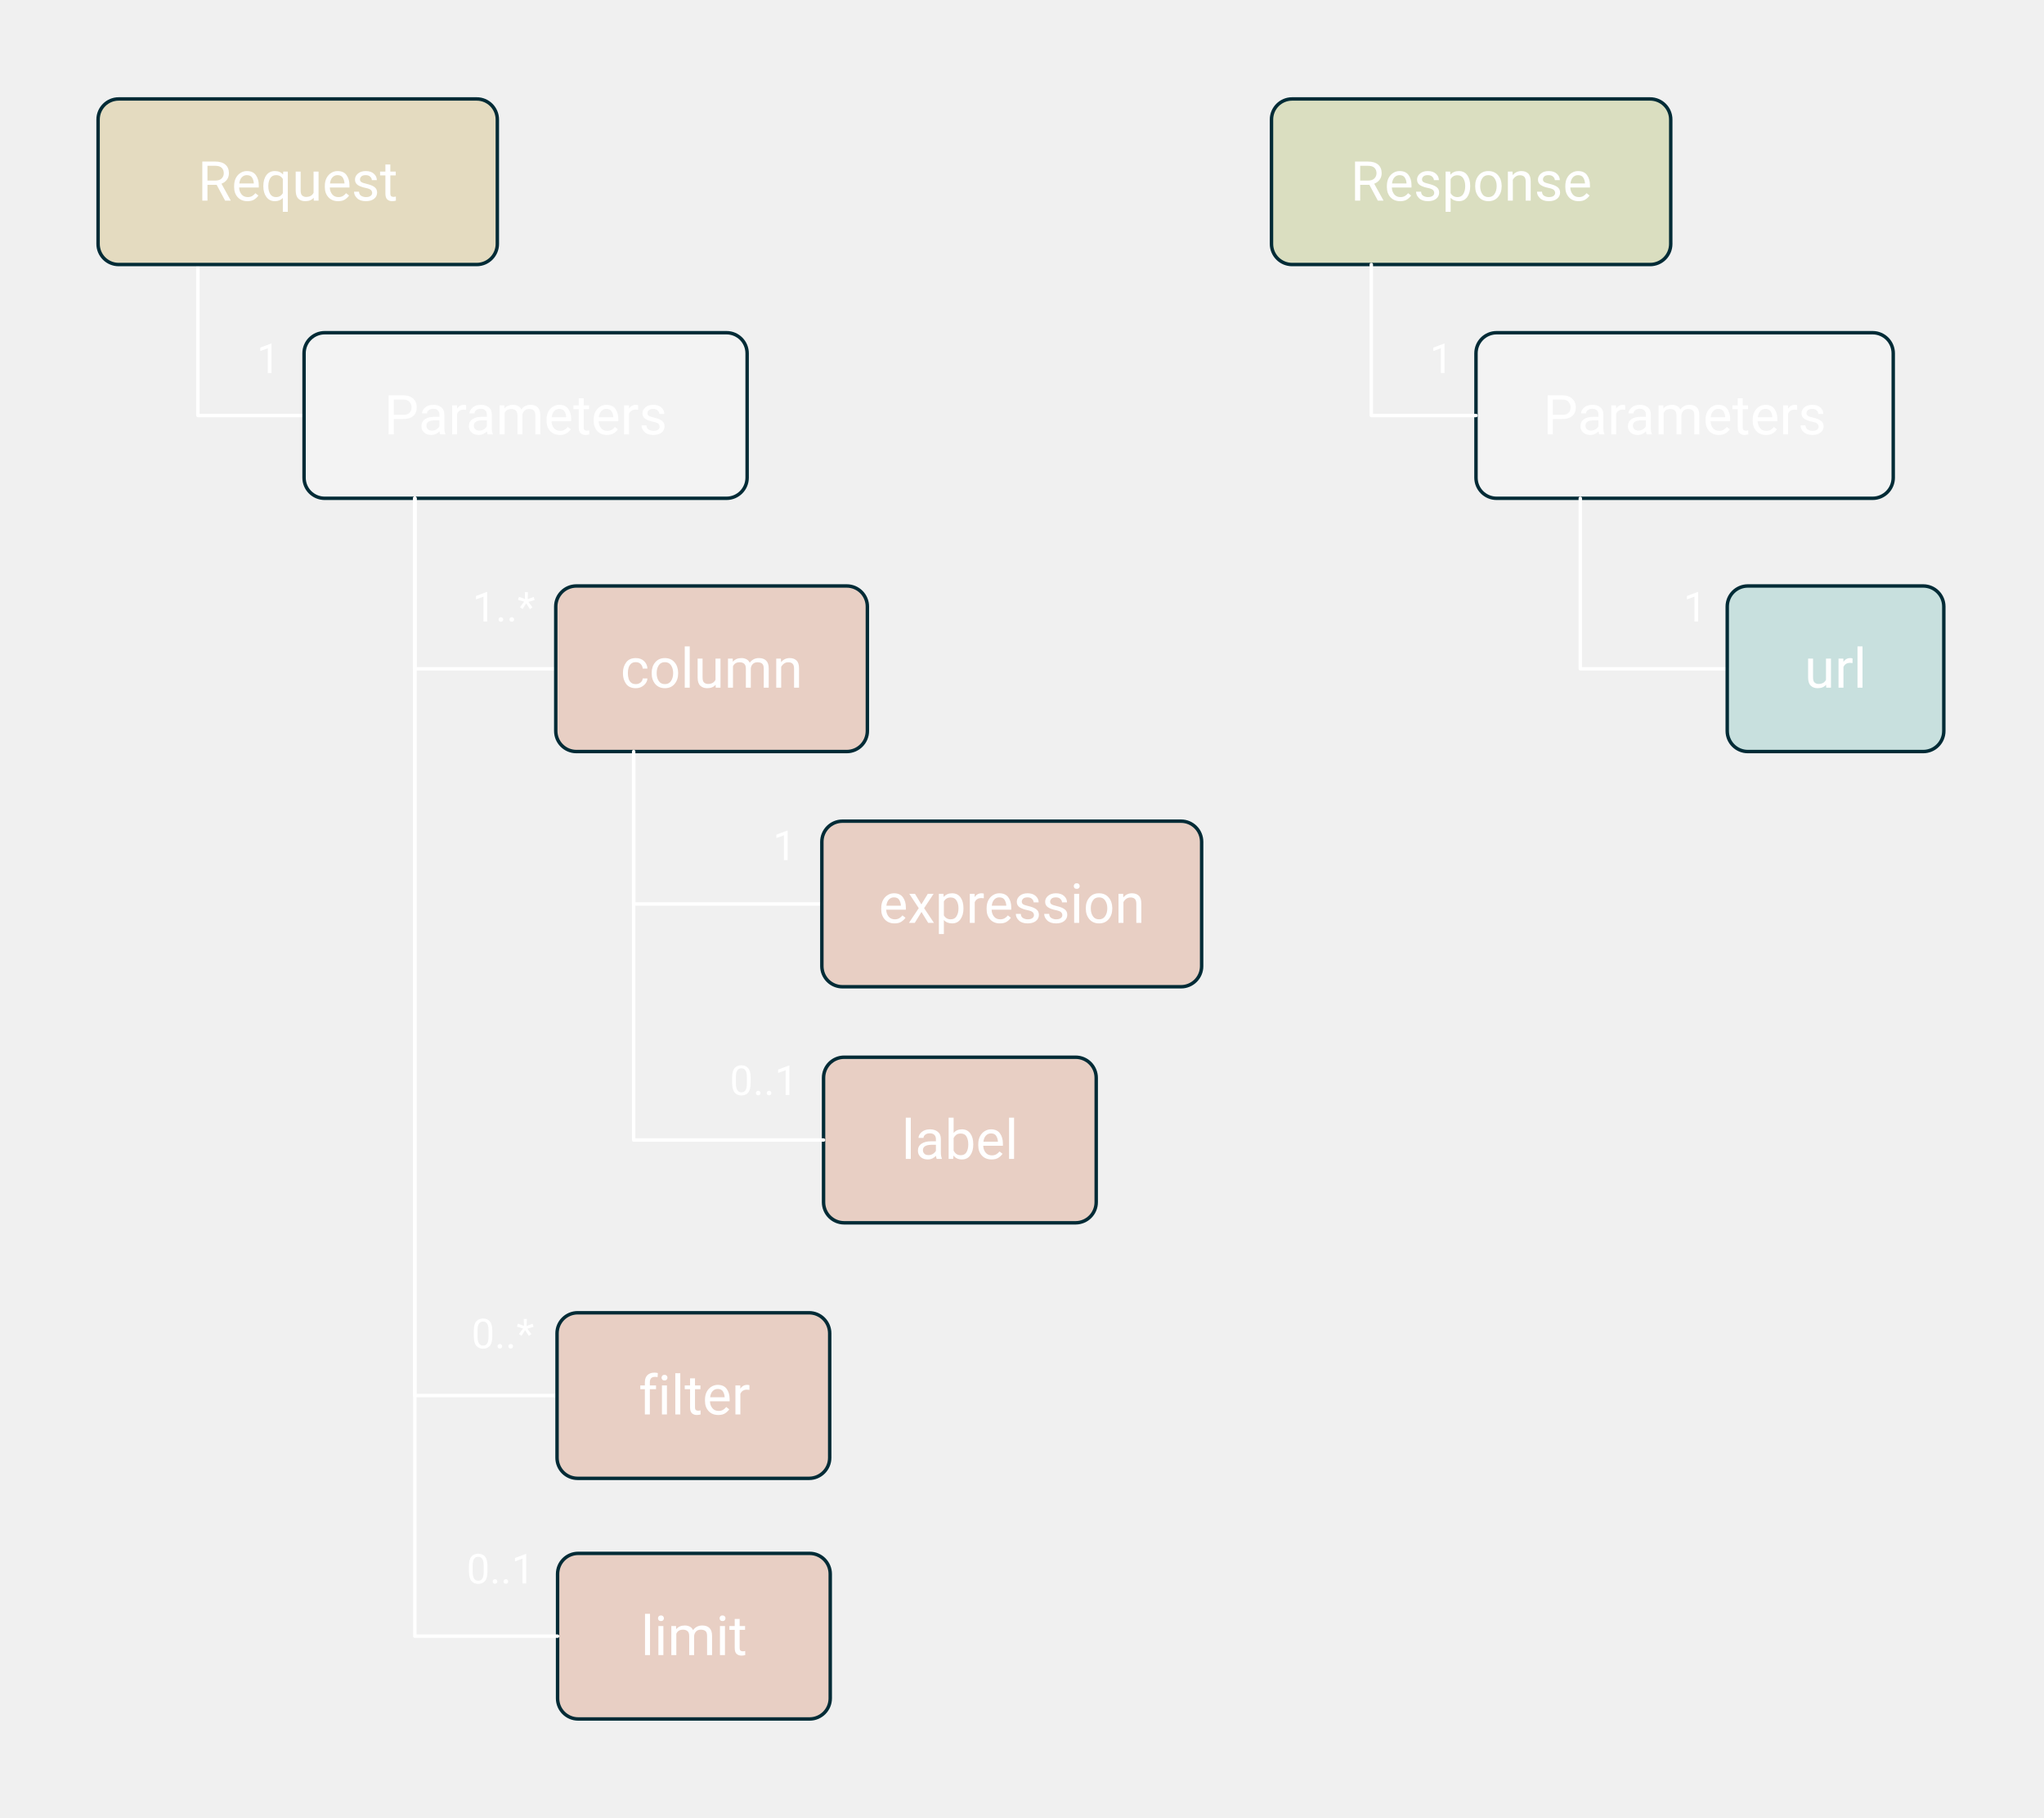
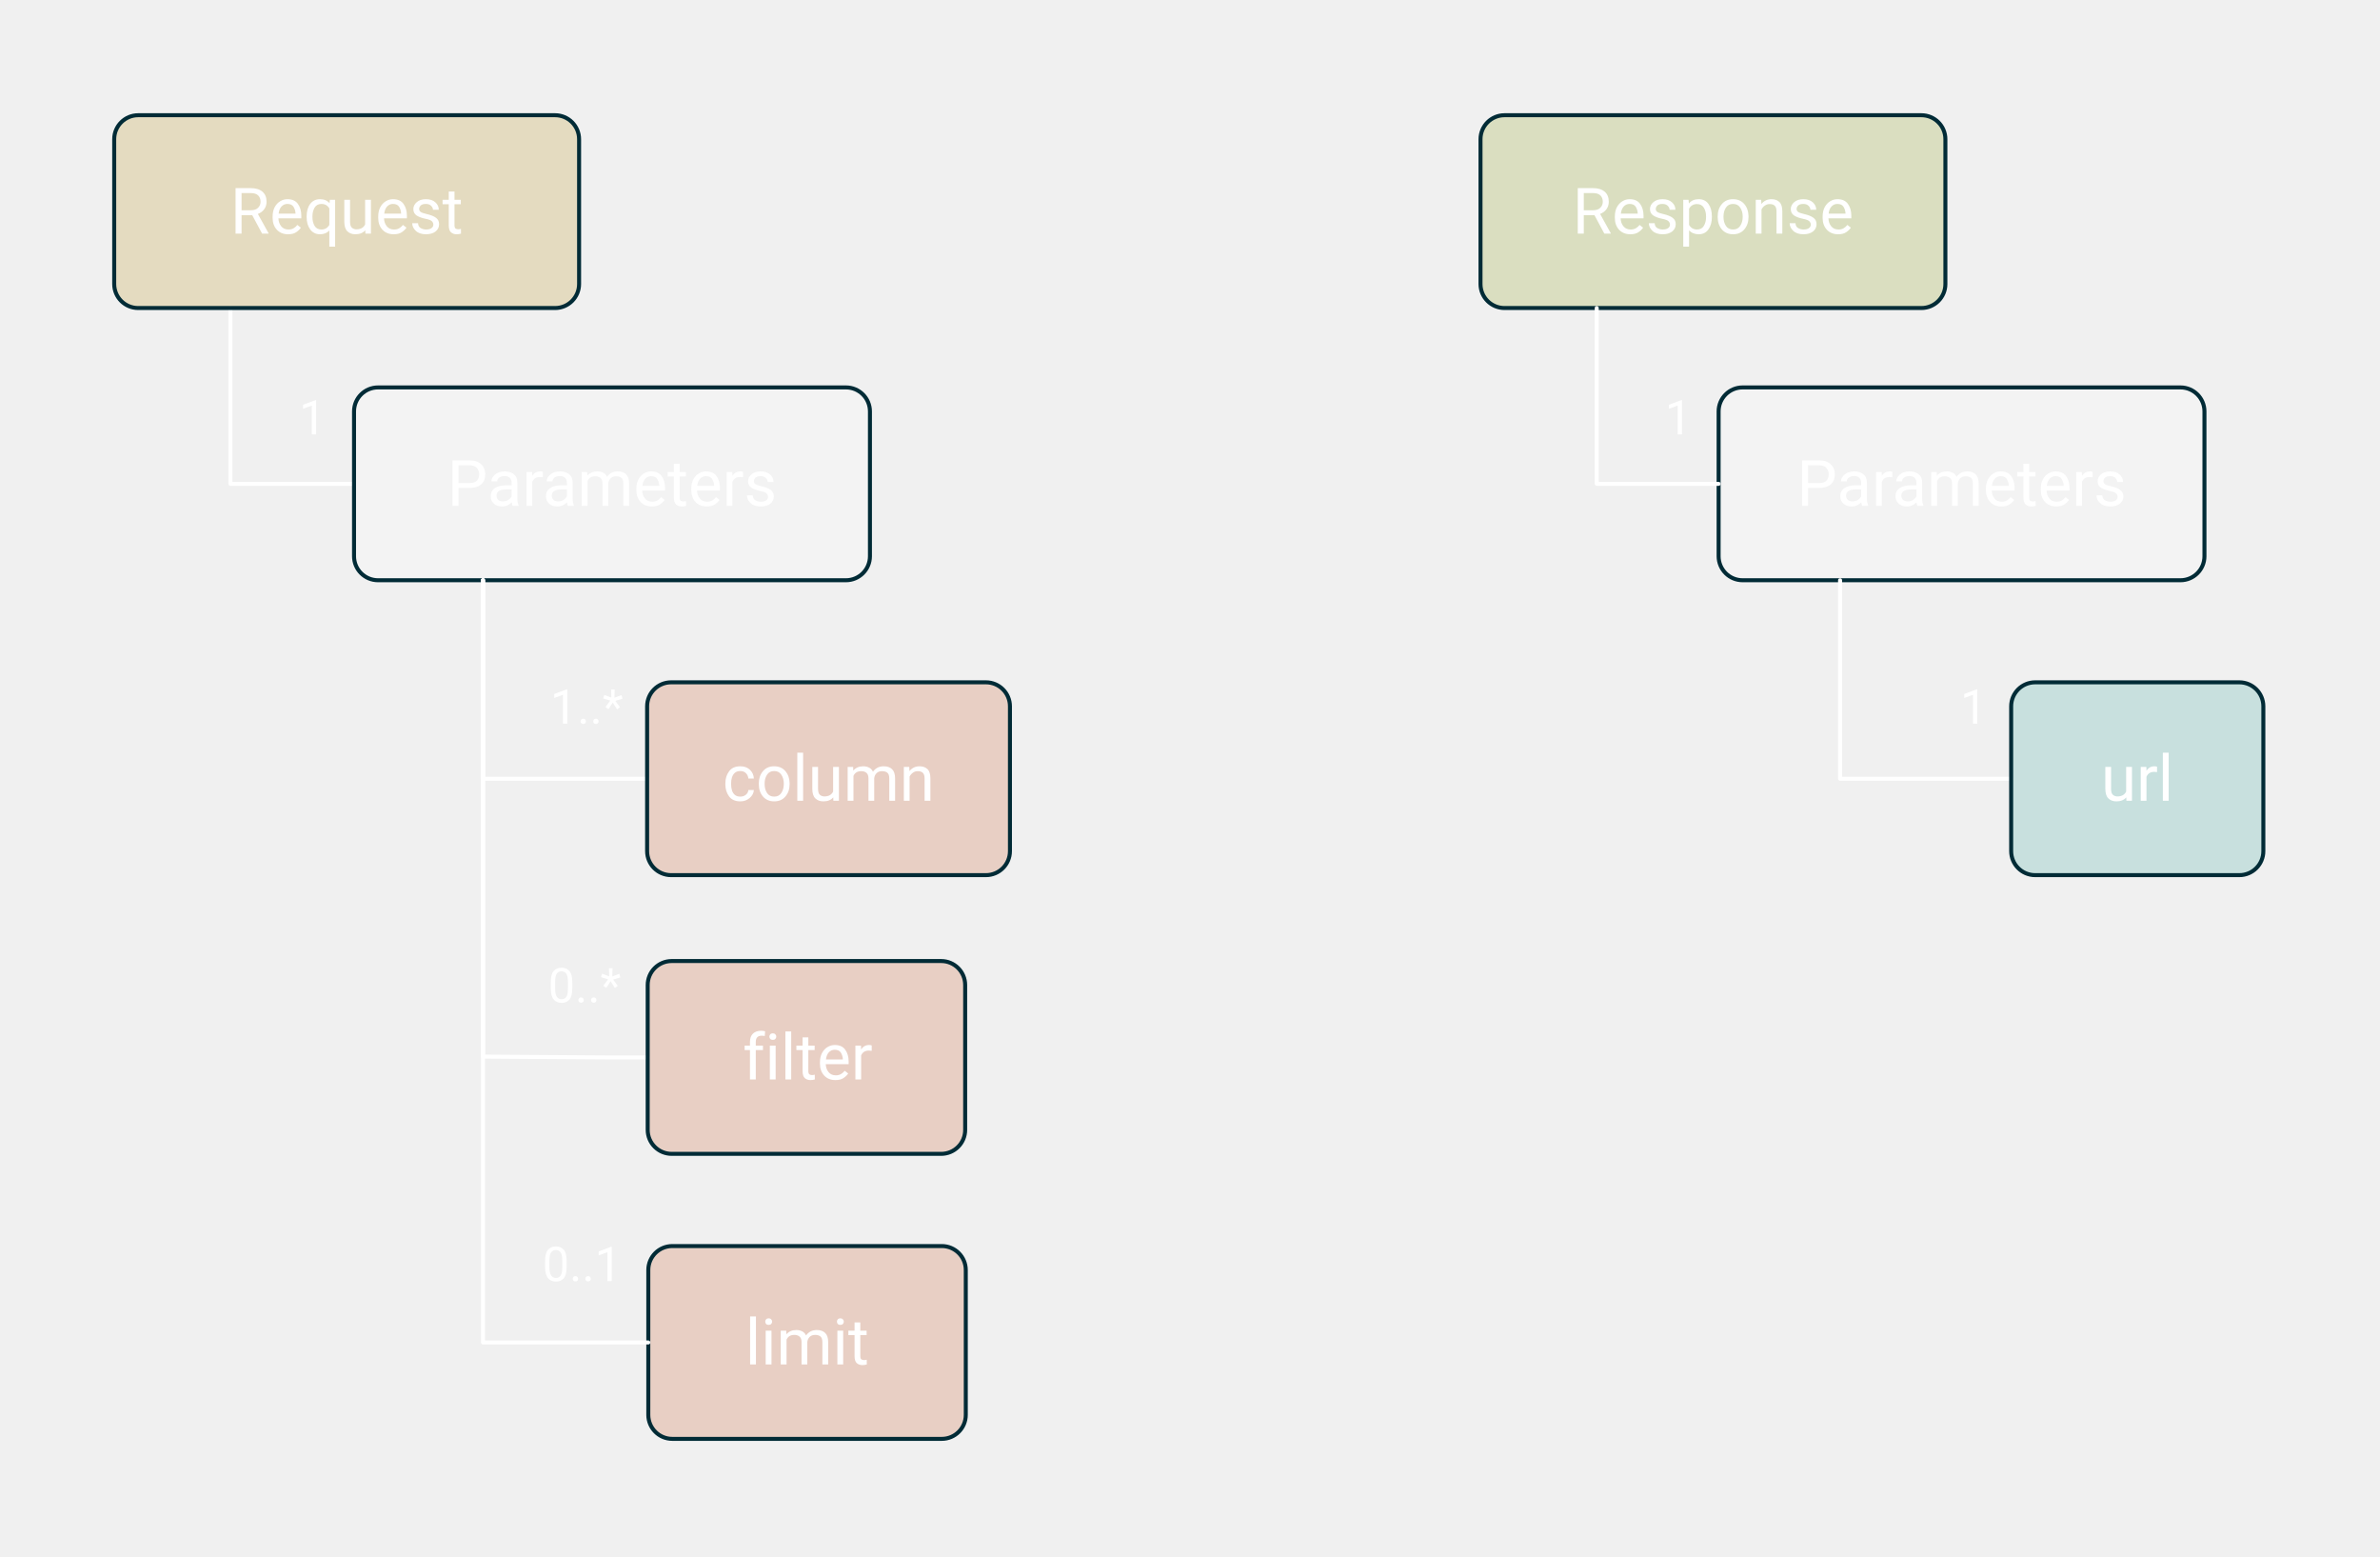
- <svg xmlns="http://www.w3.org/2000/svg" version="1.1" viewBox="802 1689 595 529" width="595" height="529">
+ <svg xmlns="http://www.w3.org/2000/svg" version="1.1" viewBox="802 1689 595 389" width="595" height="389">
  <defs />
-   <g id="Canvas_extract_Operation_(no_text)_(dark)" fill-opacity="1" stroke="none" stroke-opacity="1" stroke-dasharray="none" fill="none">
+   <g id="Canvas_extract_Operation_(no_text)_(dark)" stroke-opacity="1" stroke-dasharray="none" fill-opacity="1" fill="none" stroke="none">
    <g id="Canvas_extract_Operation_(no_text)_(dark)_Layer_1">
      <g id="Line_21">
        <path d="M 859.606 1765.984 L 859.606 1809.921 L 890.509 1809.921" stroke="white" stroke-linecap="round" stroke-linejoin="round" stroke-width="1" />
      </g>
      <g id="Graphic_2">
        <path d="M 836.551 1717.795 L 940.772 1717.795 C 944.085 1717.795 946.772 1720.482 946.772 1723.795 L 946.772 1759.984 C 946.772 1763.298 944.085 1765.984 940.772 1765.984 L 836.551 1765.984 C 833.237 1765.984 830.551 1763.298 830.551 1759.984 L 830.551 1723.795 C 830.551 1720.482 833.237 1717.795 836.551 1717.795 Z" fill="#b58900" fill-opacity=".2" />
        <path d="M 836.551 1717.795 L 940.772 1717.795 C 944.085 1717.795 946.772 1720.482 946.772 1723.795 L 946.772 1759.984 C 946.772 1763.298 944.085 1765.984 940.772 1765.984 L 836.551 1765.984 C 833.237 1765.984 830.551 1763.298 830.551 1759.984 L 830.551 1723.795 C 830.551 1720.482 833.237 1717.795 836.551 1717.795 Z" stroke="#012b36" stroke-linecap="round" stroke-linejoin="round" stroke-width="1" />
        <text transform="translate(835.5512 1732.39)" fill="white">
          <tspan font-family="Roboto, sans-serif" font-size="16" fill="white" x="24.013" y="15">Request
          </tspan>
        </text>
      </g>
      <g id="Graphic_20">
        <path d="M 896.509 1785.827 L 1013.486 1785.827 C 1016.799 1785.827 1019.486 1788.513 1019.486 1791.827 L 1019.486 1828.016 C 1019.486 1831.33 1016.799 1834.016 1013.486 1834.016 L 896.509 1834.016 C 893.196 1834.016 890.509 1831.33 890.509 1828.016 L 890.509 1791.827 C 890.509 1788.513 893.196 1785.827 896.509 1785.827 Z" fill="white" fill-opacity=".2" />
        <path d="M 896.509 1785.827 L 1013.486 1785.827 C 1016.799 1785.827 1019.486 1788.513 1019.486 1791.827 L 1019.486 1828.016 C 1019.486 1831.33 1016.799 1834.016 1013.486 1834.016 L 896.509 1834.016 C 893.196 1834.016 890.509 1831.33 890.509 1828.016 L 890.509 1791.827 C 890.509 1788.513 893.196 1785.827 896.509 1785.827 Z" stroke="#012b36" stroke-linecap="round" stroke-linejoin="round" stroke-width="1" />
        <text transform="translate(895.5092 1800.421)" fill="white">
          <tspan font-family="Roboto, sans-serif" font-size="16" fill="white" x="18.297" y="15">Parameters
          </tspan>
        </text>
      </g>
      <g id="Graphic_32">
        <path d="M 1178.126 1717.795 L 1282.347 1717.795 C 1285.66 1717.795 1288.347 1720.482 1288.347 1723.795 L 1288.347 1759.984 C 1288.347 1763.298 1285.66 1765.984 1282.347 1765.984 L 1178.126 1765.984 C 1174.812 1765.984 1172.126 1763.298 1172.126 1759.984 L 1172.126 1723.795 C 1172.126 1720.482 1174.812 1717.795 1178.126 1717.795 Z" fill="#859901" fill-opacity=".2" />
        <path d="M 1178.126 1717.795 L 1282.347 1717.795 C 1285.66 1717.795 1288.347 1720.482 1288.347 1723.795 L 1288.347 1759.984 C 1288.347 1763.298 1285.66 1765.984 1282.347 1765.984 L 1178.126 1765.984 C 1174.812 1765.984 1172.126 1763.298 1172.126 1759.984 L 1172.126 1723.795 C 1172.126 1720.482 1174.812 1717.795 1178.126 1717.795 Z" stroke="#012b36" stroke-linecap="round" stroke-linejoin="round" stroke-width="1" />
        <text transform="translate(1177.126 1732.39)" fill="white">
          <tspan font-family="Roboto, sans-serif" font-size="16" fill="white" x="17.993" y="15">Response
          </tspan>
        </text>
      </g>
      <g id="Graphic_33">
        <path d="M 1237.654 1785.827 L 1347.113 1785.827 C 1350.427 1785.827 1353.113 1788.513 1353.113 1791.827 L 1353.113 1828.016 C 1353.113 1831.33 1350.427 1834.016 1347.113 1834.016 L 1237.654 1834.016 C 1234.34 1834.016 1231.654 1831.33 1231.654 1828.016 L 1231.654 1791.827 C 1231.654 1788.513 1234.34 1785.827 1237.654 1785.827 Z" fill="white" fill-opacity=".2" />
        <path d="M 1237.654 1785.827 L 1347.113 1785.827 C 1350.427 1785.827 1353.113 1788.513 1353.113 1791.827 L 1353.113 1828.016 C 1353.113 1831.33 1350.427 1834.016 1347.113 1834.016 L 1237.654 1834.016 C 1234.34 1834.016 1231.654 1831.33 1231.654 1828.016 L 1231.654 1791.827 C 1231.654 1788.513 1234.34 1785.827 1237.654 1785.827 Z" stroke="#012b36" stroke-linecap="round" stroke-linejoin="round" stroke-width="1" />
        <text transform="translate(1236.654 1800.421)" fill="white">
          <tspan font-family="Roboto, sans-serif" font-size="16" fill="white" x="14.538" y="15">Parameters
          </tspan>
        </text>
      </g>
      <g id="Line_34">
        <path d="M 1201.181 1765.984 L 1201.181 1809.921 L 1231.654 1809.921" stroke="white" stroke-linecap="round" stroke-linejoin="round" stroke-width="1" />
      </g>
      <g id="Line_36">
        <path d="M 922.753 1834.016 L 922.753 1883.622 L 963.779 1883.622" stroke="white" stroke-linecap="round" stroke-linejoin="round" stroke-width="1" />
      </g>
-       <g id="Line_38">
-         <path d="M 986.457 1907.717 L 986.457 1952.071 L 1041.24 1952.071" stroke="white" stroke-linecap="round" stroke-linejoin="round" stroke-width="1" />
-       </g>
      <g id="Graphic_44">
        <text transform="translate(876.7709 1786.575)" fill="white">
          <tspan font-family="Roboto, sans-serif" font-size="12" fill="white" x="0" y="11">1</tspan>
        </text>
      </g>
      <g id="Graphic_46">
        <text transform="translate(939.5569 1858.858)" fill="white">
          <tspan font-family="Roboto, sans-serif" font-size="12" fill="white" x="0" y="11">1..*
          </tspan>
-         </text>
-       </g>
-       <g id="Graphic_47">
-         <text transform="translate(1027.013 1928.307)" fill="white">
-           <tspan font-family="Roboto, sans-serif" font-size="12" fill="white" x="0" y="11">1</tspan>
        </text>
      </g>
      <g id="Graphic_48">
        <text transform="translate(1218.228 1786.575)" fill="white">
          <tspan font-family="Roboto, sans-serif" font-size="12" fill="white" x="0" y="11">1</tspan>
        </text>
      </g>
      <g id="Graphic_35">
        <path d="M 969.779 1859.528 L 1048.488 1859.528 C 1051.802 1859.528 1054.488 1862.214 1054.488 1865.528 L 1054.488 1901.717 C 1054.488 1905.03 1051.802 1907.717 1048.488 1907.717 L 969.779 1907.717 C 966.466 1907.717 963.779 1905.03 963.779 1901.717 L 963.779 1865.528 C 963.779 1862.214 966.466 1859.528 969.779 1859.528 Z" fill="#cb4b16" fill-opacity=".2" />
        <path d="M 969.779 1859.528 L 1048.488 1859.528 C 1051.802 1859.528 1054.488 1862.214 1054.488 1865.528 L 1054.488 1901.717 C 1054.488 1905.03 1051.802 1907.717 1048.488 1907.717 L 969.779 1907.717 C 966.466 1907.717 963.779 1905.03 963.779 1901.717 L 963.779 1865.528 C 963.779 1862.214 966.466 1859.528 969.779 1859.528 Z" stroke="#012b36" stroke-linecap="round" stroke-linejoin="round" stroke-width="1" />
        <text transform="translate(968.7795 1874.122)" fill="white">
          <tspan font-family="Roboto, sans-serif" font-size="16" fill="white" x="13.827" y="15">column
-           </tspan>
-         </text>
-       </g>
-       <g id="Graphic_37">
-         <path d="M 1047.24 1927.976 L 1145.791 1927.976 C 1149.105 1927.976 1151.791 1930.663 1151.791 1933.976 L 1151.791 1970.165 C 1151.791 1973.479 1149.105 1976.165 1145.791 1976.165 L 1047.24 1976.165 C 1043.926 1976.165 1041.24 1973.479 1041.24 1970.165 L 1041.24 1933.976 C 1041.24 1930.663 1043.926 1927.976 1047.24 1927.976 Z" fill="#cb4b16" fill-opacity=".2" />
-         <path d="M 1047.24 1927.976 L 1145.791 1927.976 C 1149.105 1927.976 1151.791 1930.663 1151.791 1933.976 L 1151.791 1970.165 C 1151.791 1973.479 1149.105 1976.165 1145.791 1976.165 L 1047.24 1976.165 C 1043.926 1976.165 1041.24 1973.479 1041.24 1970.165 L 1041.24 1933.976 C 1041.24 1930.663 1043.926 1927.976 1047.24 1927.976 Z" stroke="#012b36" stroke-linecap="round" stroke-linejoin="round" stroke-width="1" />
-         <text transform="translate(1046.24 1942.571)" fill="white">
-           <tspan font-family="Roboto, sans-serif" font-size="16" fill="white" x="11.545" y="15">expression
-           </tspan>
-         </text>
-       </g>
-       <g id="Graphic_49">
-         <path d="M 1047.732 1996.673 L 1115.102 1996.673 C 1118.416 1996.673 1121.102 1999.36 1121.102 2002.673 L 1121.102 2038.862 C 1121.102 2042.176 1118.416 2044.862 1115.102 2044.862 L 1047.732 2044.862 C 1044.419 2044.862 1041.732 2042.176 1041.732 2038.862 L 1041.732 2002.673 C 1041.732 1999.36 1044.419 1996.673 1047.732 1996.673 Z" fill="#cb4b16" fill-opacity=".2" />
-         <path d="M 1047.732 1996.673 L 1115.102 1996.673 C 1118.416 1996.673 1121.102 1999.36 1121.102 2002.673 L 1121.102 2038.862 C 1121.102 2042.176 1118.416 2044.862 1115.102 2044.862 L 1047.732 2044.862 C 1044.419 2044.862 1041.732 2042.176 1041.732 2038.862 L 1041.732 2002.673 C 1041.732 1999.36 1044.419 1996.673 1047.732 1996.673 Z" stroke="#012b36" stroke-linecap="round" stroke-linejoin="round" stroke-width="1" />
-         <text transform="translate(1046.732 2011.268)" fill="white">
-           <tspan font-family="Roboto, sans-serif" font-size="16" fill="white" x="17.724" y="15">label
-           </tspan>
-         </text>
-       </g>
-       <g id="Line_50">
-         <path d="M 986.457 1907.717 L 986.457 2020.768 L 1041.732 2020.768" stroke="white" stroke-linecap="round" stroke-linejoin="round" stroke-width="1" />
-       </g>
-       <g id="Graphic_51">
-         <text transform="translate(1014.45 1996.673)" fill="white">
-           <tspan font-family="Roboto, sans-serif" font-size="12" fill="white" x="0" y="11">0..1
          </tspan>
        </text>
      </g>
      <g id="Line_103">
        <path d="M 1262.018 1834.016 L 1262.018 1883.622 L 1304.791 1883.622" stroke="white" stroke-linecap="round" stroke-linejoin="round" stroke-width="1" />
      </g>
      <g id="Graphic_102">
        <text transform="translate(1292.052 1858.858)" fill="white">
          <tspan font-family="Roboto, sans-serif" font-size="12" fill="white" x="0" y="11">1</tspan>
        </text>
      </g>
      <g id="Graphic_101">
        <path d="M 1310.791 1859.528 L 1361.838 1859.528 C 1365.151 1859.528 1367.838 1862.214 1367.838 1865.528 L 1367.838 1901.717 C 1367.838 1905.03 1365.151 1907.717 1361.838 1907.717 L 1310.791 1907.717 C 1307.477 1907.717 1304.791 1905.03 1304.791 1901.717 L 1304.791 1865.528 C 1304.791 1862.214 1307.477 1859.528 1310.791 1859.528 Z" fill="#2aa198" fill-opacity=".2" />
        <path d="M 1310.791 1859.528 L 1361.838 1859.528 C 1365.151 1859.528 1367.838 1862.214 1367.838 1865.528 L 1367.838 1901.717 C 1367.838 1905.03 1365.151 1907.717 1361.838 1907.717 L 1310.791 1907.717 C 1307.477 1907.717 1304.791 1905.03 1304.791 1901.717 L 1304.791 1865.528 C 1304.791 1862.214 1307.477 1859.528 1310.791 1859.528 Z" stroke="#012b36" stroke-linecap="round" stroke-linejoin="round" stroke-width="1" />
        <text transform="translate(1309.791 1874.122)" fill="white">
          <tspan font-family="Roboto, sans-serif" font-size="16" fill="white" x="17.465" y="15">url
          </tspan>
        </text>
      </g>
      <g id="Line_108">
-         <path d="M 922.753 1834.016 L 922.753 2095.134 L 964.152 2095.134" stroke="white" stroke-linecap="round" stroke-linejoin="round" stroke-width="1" />
+         <path d="M 922.753 1834.016 L 922.753 1953.071 L 953.923 1953.28 L 963.923 1953.28" stroke="white" stroke-linecap="round" stroke-linejoin="round" stroke-width="1" />
      </g>
      <g id="Graphic_105">
-         <text transform="translate(939.2449 2070.37)" fill="white">
+         <text transform="translate(939.0158 1928.516)" fill="white">
          <tspan font-family="Roboto, sans-serif" font-size="12" fill="white" x="0" y="11">0..*
          </tspan>
        </text>
      </g>
      <g id="Graphic_104">
-         <path d="M 970.152 2071.039 L 1037.523 2071.039 C 1040.836 2071.039 1043.523 2073.726 1043.523 2077.039 L 1043.523 2113.228 C 1043.523 2116.542 1040.836 2119.228 1037.523 2119.228 L 970.152 2119.228 C 966.839 2119.228 964.152 2116.542 964.152 2113.228 L 964.152 2077.039 C 964.152 2073.726 966.839 2071.039 970.152 2071.039 Z" fill="#cb4b16" fill-opacity=".2" />
-         <path d="M 970.152 2071.039 L 1037.523 2071.039 C 1040.836 2071.039 1043.523 2073.726 1043.523 2077.039 L 1043.523 2113.228 C 1043.523 2116.542 1040.836 2119.228 1037.523 2119.228 L 970.152 2119.228 C 966.839 2119.228 964.152 2116.542 964.152 2113.228 L 964.152 2077.039 C 964.152 2073.726 966.839 2071.039 970.152 2071.039 Z" stroke="#012b36" stroke-linecap="round" stroke-linejoin="round" stroke-width="1" />
-         <text transform="translate(969.1524 2085.634)" fill="white">
+         <path d="M 969.923 1929.185 L 1037.293 1929.185 C 1040.607 1929.185 1043.293 1931.871 1043.293 1935.185 L 1043.293 1971.374 C 1043.293 1974.688 1040.607 1977.374 1037.293 1977.374 L 969.923 1977.374 C 966.61 1977.374 963.923 1974.688 963.923 1971.374 L 963.923 1935.185 C 963.923 1931.871 966.61 1929.185 969.923 1929.185 Z" fill="#cb4b16" fill-opacity=".2" />
+         <path d="M 969.923 1929.185 L 1037.293 1929.185 C 1040.607 1929.185 1043.293 1931.871 1043.293 1935.185 L 1043.293 1971.374 C 1043.293 1974.688 1040.607 1977.374 1037.293 1977.374 L 969.923 1977.374 C 966.61 1977.374 963.923 1974.688 963.923 1971.374 L 963.923 1935.185 C 963.923 1931.871 966.61 1929.185 969.923 1929.185 Z" stroke="#012b36" stroke-linecap="round" stroke-linejoin="round" stroke-width="1" />
+         <text transform="translate(968.9233 1943.78)" fill="white">
          <tspan font-family="Roboto, sans-serif" font-size="16" fill="white" x="18.755" y="15">filter
          </tspan>
        </text>
      </g>
      <g id="Graphic_110">
-         <text transform="translate(937.8328 2138.819)" fill="white">
+         <text transform="translate(937.5984 1998.173)" fill="white">
          <tspan font-family="Roboto, sans-serif" font-size="12" fill="white" x="0" y="11">0..1
          </tspan>
        </text>
      </g>
      <g id="Graphic_109">
-         <path d="M 970.311 2141.063 L 1037.681 2141.063 C 1040.994 2141.063 1043.681 2143.749 1043.681 2147.063 L 1043.681 2183.252 C 1043.681 2186.566 1040.994 2189.252 1037.681 2189.252 L 970.311 2189.252 C 966.997 2189.252 964.311 2186.566 964.311 2183.252 L 964.311 2147.063 C 964.311 2143.749 966.997 2141.063 970.311 2141.063 Z" fill="#cb4b16" fill-opacity=".2" />
-         <path d="M 970.311 2141.063 L 1037.681 2141.063 C 1040.994 2141.063 1043.681 2143.749 1043.681 2147.063 L 1043.681 2183.252 C 1043.681 2186.566 1040.994 2189.252 1037.681 2189.252 L 970.311 2189.252 C 966.997 2189.252 964.311 2186.566 964.311 2183.252 L 964.311 2147.063 C 964.311 2143.749 966.997 2141.063 970.311 2141.063 Z" stroke="#012b36" stroke-linecap="round" stroke-linejoin="round" stroke-width="1" />
-         <text transform="translate(969.3106 2155.657)" fill="white">
+         <path d="M 970.076 2000.417 L 1037.446 2000.417 C 1040.76 2000.417 1043.446 2003.104 1043.446 2006.417 L 1043.446 2042.606 C 1043.446 2045.92 1040.76 2048.606 1037.446 2048.606 L 970.076 2048.606 C 966.763 2048.606 964.076 2045.92 964.076 2042.606 L 964.076 2006.417 C 964.076 2003.104 966.763 2000.417 970.076 2000.417 Z" fill="#cb4b16" fill-opacity=".2" />
+         <path d="M 970.076 2000.417 L 1037.446 2000.417 C 1040.76 2000.417 1043.446 2003.104 1043.446 2006.417 L 1043.446 2042.606 C 1043.446 2045.92 1040.76 2048.606 1037.446 2048.606 L 970.076 2048.606 C 966.763 2048.606 964.076 2045.92 964.076 2042.606 L 964.076 2006.417 C 964.076 2003.104 966.763 2000.417 970.076 2000.417 Z" stroke="#012b36" stroke-linecap="round" stroke-linejoin="round" stroke-width="1" />
+         <text transform="translate(969.0763 2015.012)" fill="white">
          <tspan font-family="Roboto, sans-serif" font-size="16" fill="white" x="19.236" y="15">limit
          </tspan>
        </text>
      </g>
      <g id="Line_113">
-         <path d="M 922.753 1834.016 L 922.753 2165.157 L 964.311 2165.157" stroke="white" stroke-linecap="round" stroke-linejoin="round" stroke-width="1" />
+         <path d="M 922.753 1834.016 L 922.753 2024.512 L 964.076 2024.512" stroke="white" stroke-linecap="round" stroke-linejoin="round" stroke-width="1" />
      </g>
    </g>
  </g>
</svg>
